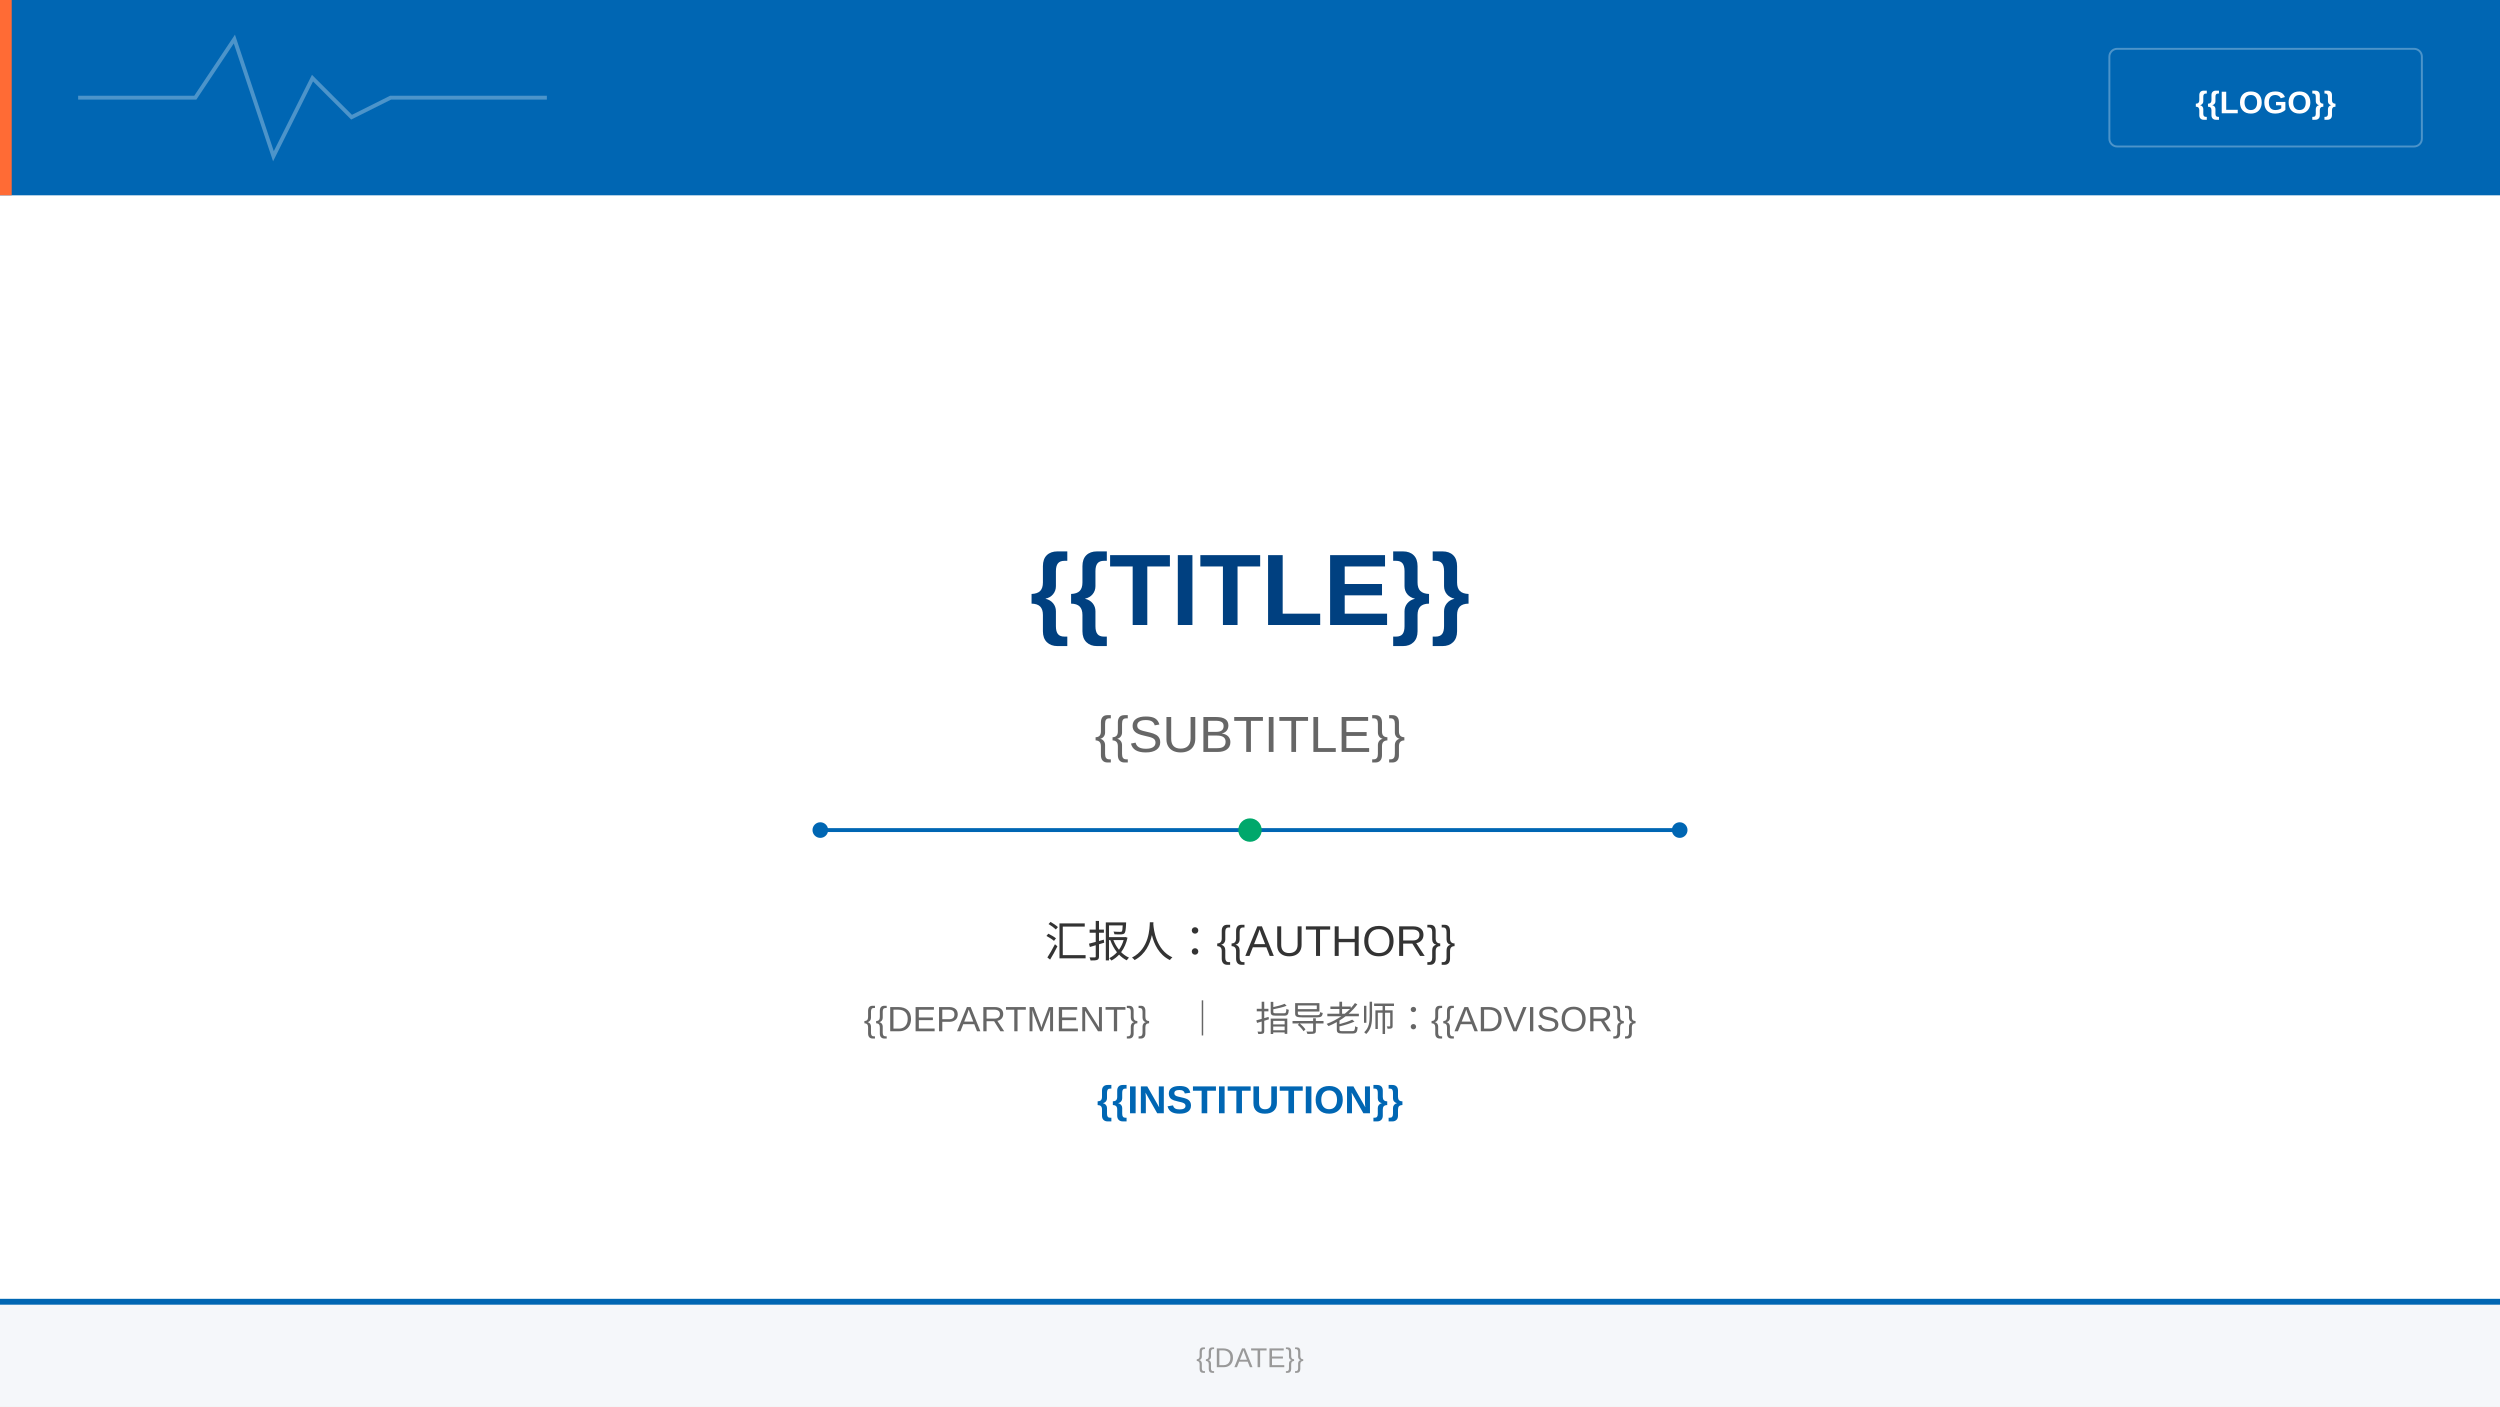
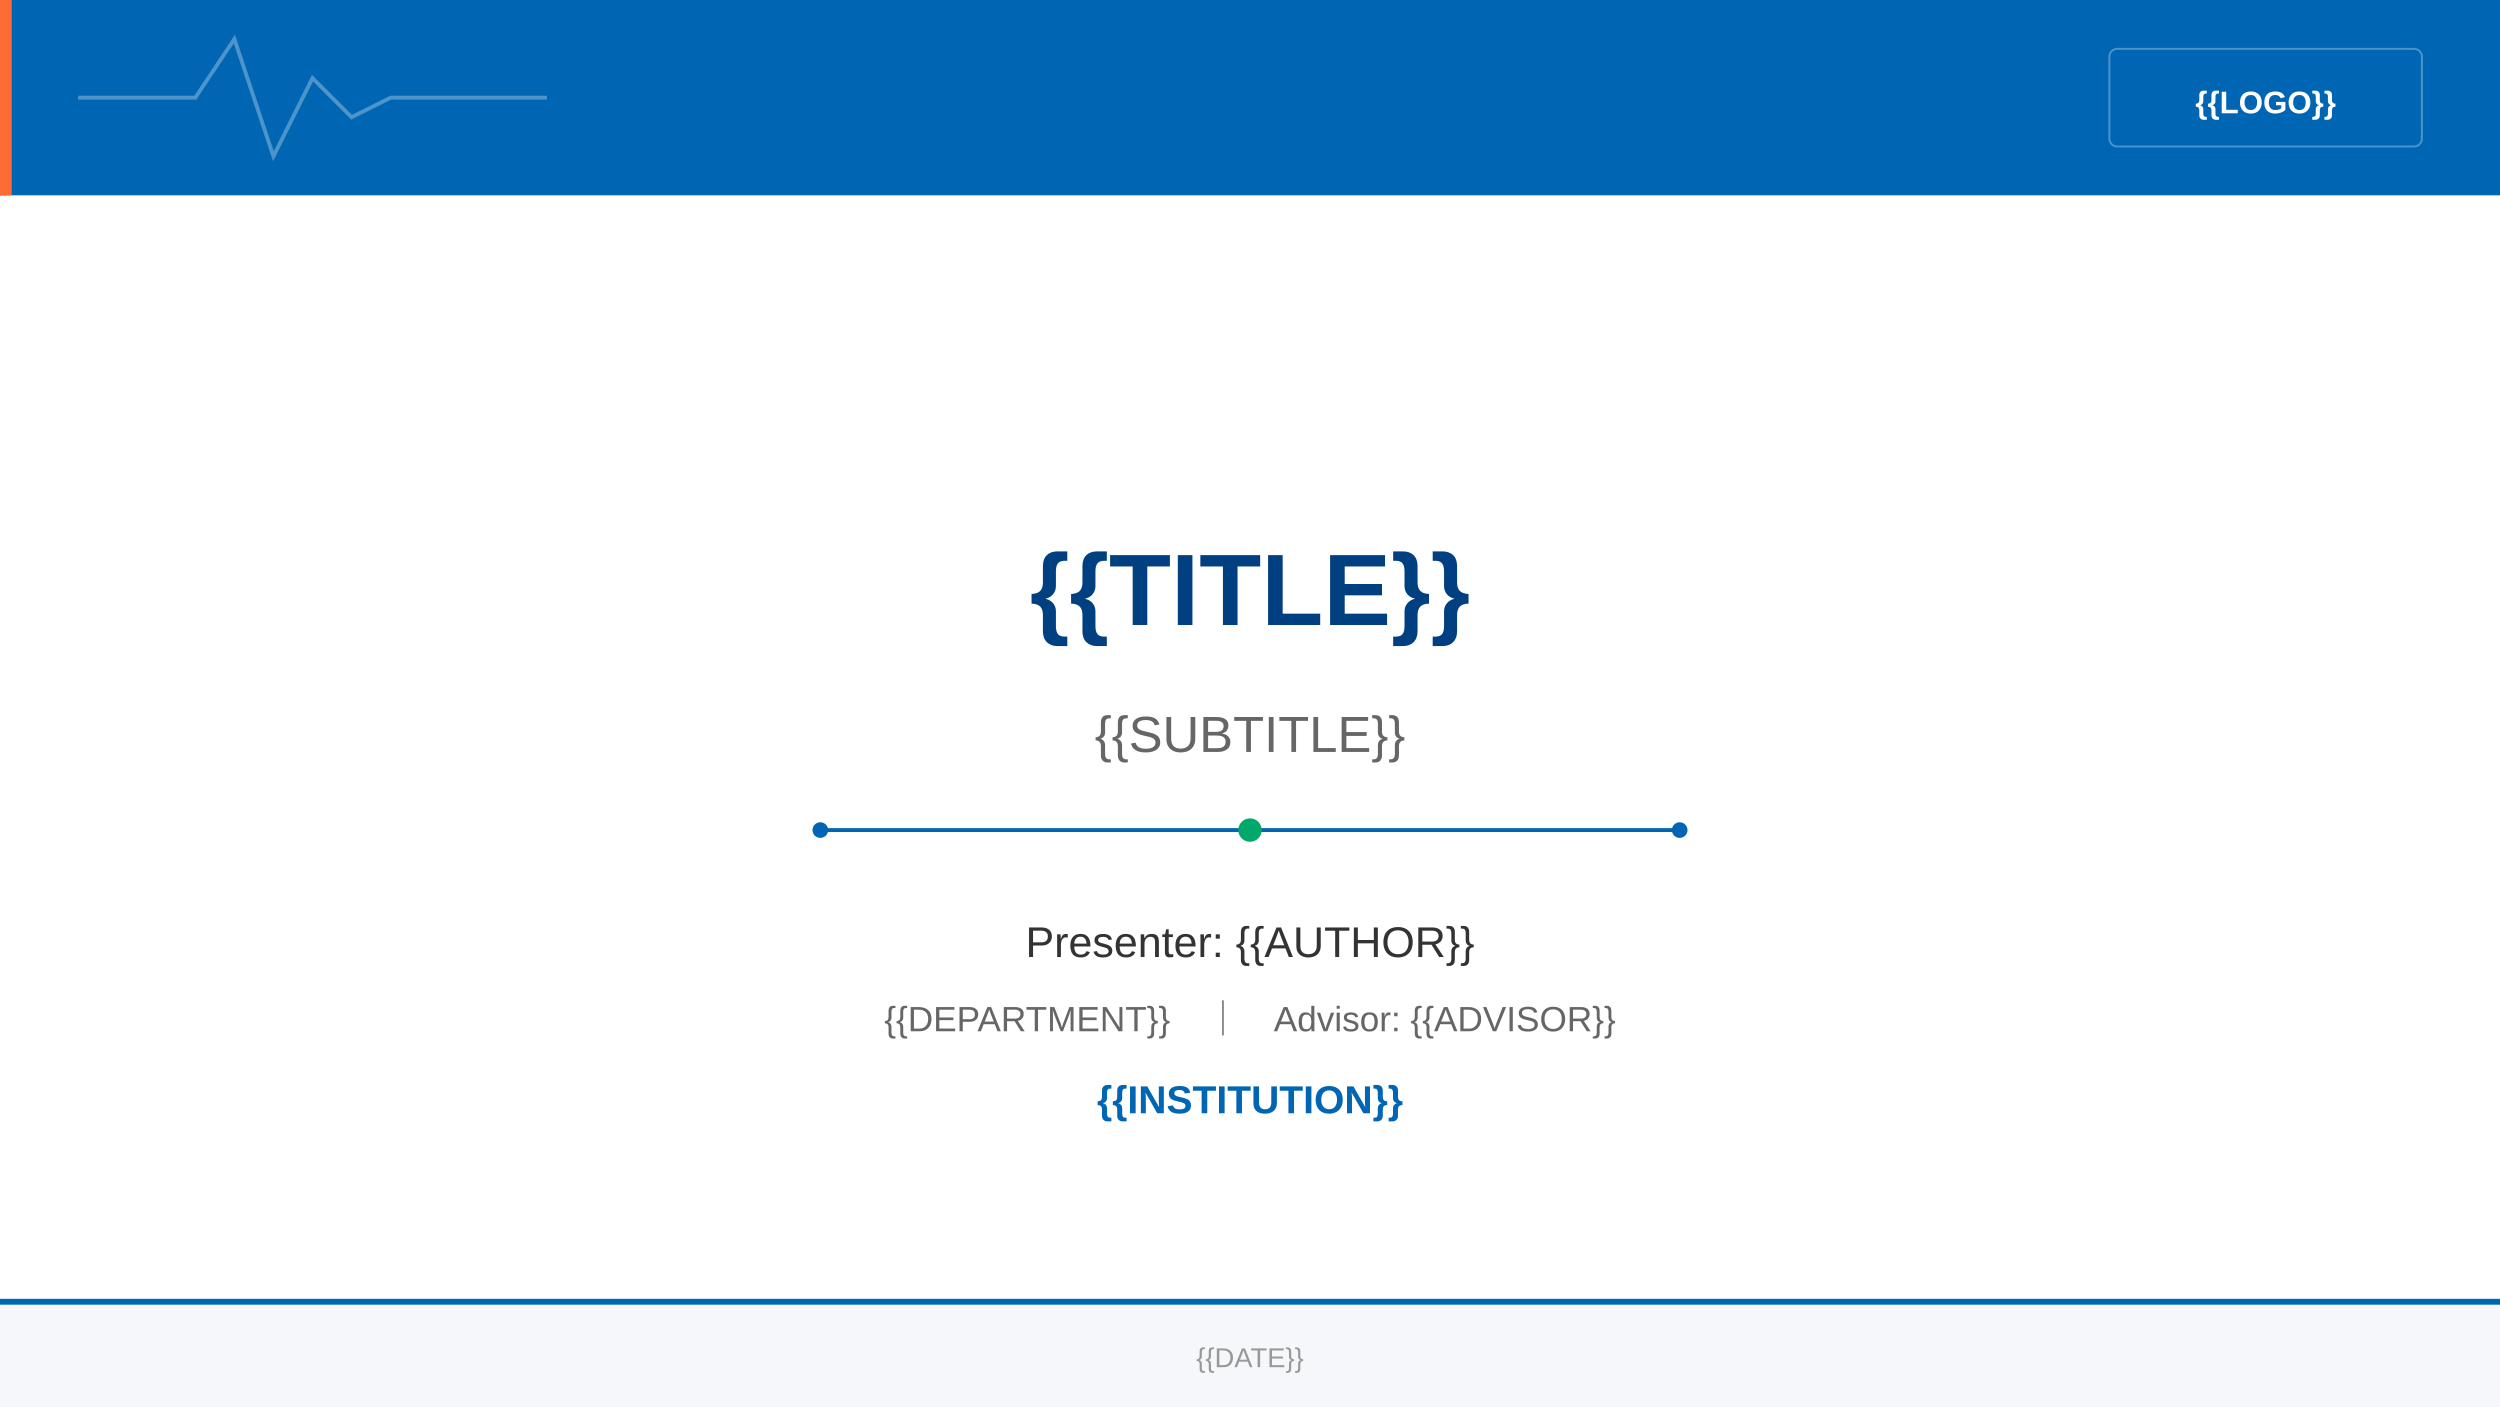
<svg xmlns="http://www.w3.org/2000/svg" viewBox="0 0 1280 720">
  <rect width="1280" height="720" fill="#FFFFFF" />
  <rect x="0" y="0" width="1280" height="100" fill="#0066B3" />
  <rect x="0" y="0" width="6" height="100" fill="#FF6B35" />
  <path d="M40 50 L100 50 L120 20 L140 80 L160 40 L180 60 L200 50 L280 50" stroke="#FFFFFF" stroke-width="2" stroke-opacity="0.3" fill="none" />
  <rect x="1080" y="25" width="160" height="50" fill="none" stroke="#FFFFFF" stroke-width="1" stroke-opacity="0.3" rx="4" />
  <text x="1160" y="58" text-anchor="middle" fill="#FFFFFF" font-family="Microsoft YaHei, Arial, sans-serif" font-size="16" font-weight="bold">
        {{LOGO}}
    </text>
  <text x="640" y="320" text-anchor="middle" fill="#004080" font-family="Microsoft YaHei, Arial, sans-serif" font-size="52" font-weight="bold">
        {{TITLE}}
    </text>
  <text x="640" y="385" text-anchor="middle" fill="#666666" font-family="Microsoft YaHei, Arial, sans-serif" font-size="26">
        {{SUBTITLE}}
    </text>
  <line x1="420" y1="425" x2="860" y2="425" stroke="#0066B3" stroke-width="2" />
  <circle cx="640" cy="425" r="6" fill="#00A86B" />
  <circle cx="420" cy="425" r="4" fill="#0066B3" />
  <circle cx="860" cy="425" r="4" fill="#0066B3" />
  <text x="640" y="490" text-anchor="middle" fill="#333333" font-family="Microsoft YaHei, Arial, sans-serif" font-size="22">
-         汇报人：{{AUTHOR}}
+         Presenter: {{AUTHOR}}
    </text>
  <text x="640" y="528" text-anchor="middle" fill="#666666" font-family="Microsoft YaHei, Arial, sans-serif" font-size="18">
-         {{DEPARTMENT}}　｜　指导老师：{{ADVISOR}}
+         {{DEPARTMENT}}　｜　Advisor: {{ADVISOR}}
    </text>
  <text x="640" y="570" text-anchor="middle" fill="#0066B3" font-family="Microsoft YaHei, Arial, sans-serif" font-size="20" font-weight="bold">
        {{INSTITUTION}}
    </text>
  <rect x="0" y="665" width="1280" height="55" fill="#F5F7FA" />
  <rect x="0" y="665" width="1280" height="3" fill="#0066B3" />
  <text x="640" y="700" text-anchor="middle" fill="#999999" font-family="Microsoft YaHei, Arial, sans-serif" font-size="14">
        {{DATE}}
    </text>
</svg>
